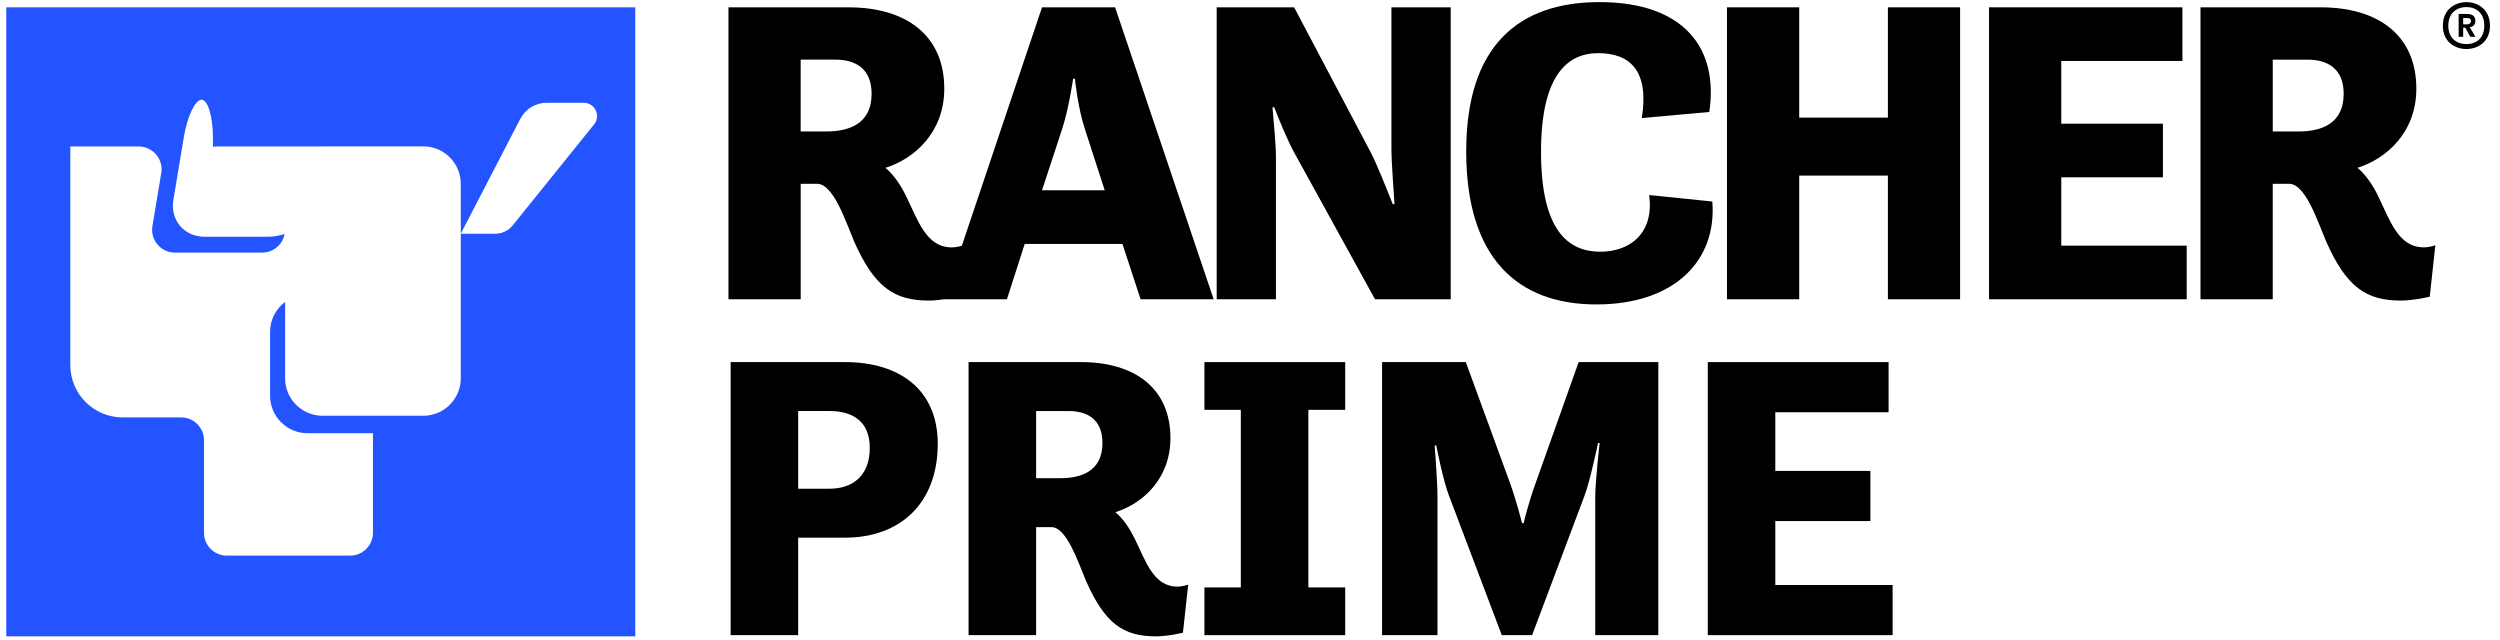
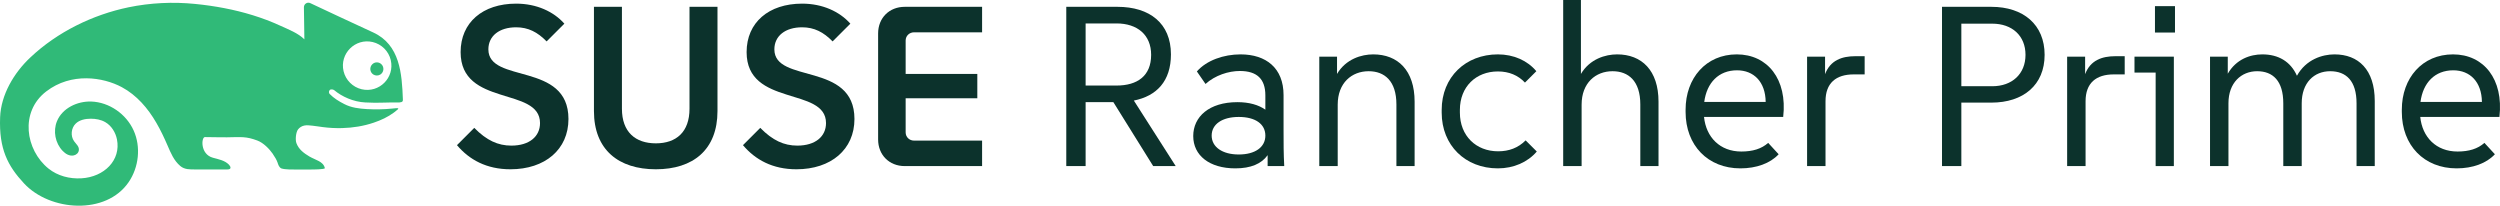
- <svg xmlns="http://www.w3.org/2000/svg" id="Layer_2" viewBox="0 0 129 33">
+ <svg xmlns="http://www.w3.org/2000/svg" id="Layer_2" viewBox="0 0 439.52 36.16">
  <defs>
-     <style>.cls-1{fill:none;}.cls-2{fill:#2354ff;}</style>
+     <style>.cls-1{fill:#30ba78;}.cls-2{fill:#0c322c;}</style>
  </defs>
-   <g>
-     <path d="M41.315,9.484h.848c.827,0,1.452,1.874,1.898,2.946,1.05,2.388,2.076,3.079,3.861,3.079,.269,0,.553-.03,.801-.067h3.235l.916-2.856h5.044l.936,2.856h3.771L57.539,.378h-3.771l-4.137,12.302c-.101,.033-.294,.085-.526,.085-1.316,0-1.741-1.406-2.366-2.677-.267-.537-.602-1.05-1.048-1.428,1.494-.469,3.034-1.83,3.034-4.085,0-2.767-1.986-4.196-4.932-4.196h-6.204V15.442h3.727v-5.958Zm13.501-2.858c.335-1.026,.558-2.566,.558-2.566h.089s.157,1.518,.514,2.589l1.026,3.169h-3.235l1.048-3.191Zm-13.501-3.549h1.785c1.027,0,1.875,.447,1.875,1.763,0,1.607-1.25,1.942-2.321,1.942h-1.34V3.078Z" />
-     <path d="M74.856,.378h-3.058V7.609c0,.87,.112,2.076,.156,2.924h-.089c-.357-.893-.804-2.031-1.139-2.678l-3.949-7.477h-3.996V15.442h3.058v-7.23c0-.826-.112-1.83-.179-2.678h.09c.312,.803,.715,1.785,1.095,2.454l4.106,7.455h3.906V.378Z" />
-     <path d="M88.355,10.398l-3.259-.334c.268,1.964-.981,2.924-2.521,2.924-1.63,0-3.058-1.05-3.058-5.156,0-3.884,1.317-5.089,2.946-5.089,1.697,0,2.634,.96,2.255,3.348l3.481-.313c.491-3.258-1.273-5.669-5.669-5.669-4.173,0-6.874,2.255-6.874,7.7,0,5.491,2.633,7.9,6.719,7.9,4.017,0,6.226-2.254,5.98-5.312Z" />
-     <polygon points="97.415 6.069 92.84 6.069 92.84 .378 89.112 .378 89.112 15.442 92.84 15.442 92.84 9.06 97.415 9.06 97.415 15.442 101.141 15.442 101.141 .378 97.415 .378 97.415 6.069" />
-     <polygon points="106.362 9.149 111.607 9.149 111.607 6.382 106.362 6.382 106.362 3.145 112.612 3.145 112.612 .378 102.634 .378 102.634 15.442 112.834 15.442 112.834 12.676 106.362 12.676 106.362 9.149" />
-     <path d="M122.698,10.087c-.268-.537-.603-1.05-1.05-1.428,1.495-.469,3.035-1.83,3.035-4.085,0-2.767-1.986-4.196-4.932-4.196h-6.206V15.442h3.728v-5.958h.848c.825,0,1.45,1.874,1.896,2.946,1.05,2.388,2.077,3.079,3.861,3.079,.692,0,1.497-.201,1.497-.201l.289-2.656s-.268,.111-.602,.111c-1.317,0-1.742-1.406-2.366-2.677Zm-4.084-3.303h-1.34V3.078h1.786c1.026,0,1.874,.447,1.874,1.763,0,1.607-1.25,1.942-2.32,1.942Z" />
-     <path d="M127.731,1.091c0-.307-.219-.371-.438-.371h-.427V1.899h.234v-.474h.104l.265,.474h.261l-.288-.491c.168-.031,.288-.136,.288-.318Zm-.417,.166h-.214v-.327h.214c.089,0,.188,.031,.188,.157,0,.108-.09,.171-.188,.171Z" />
-     <path d="M127.266,.11c-.584,0-1.215,.371-1.215,1.22,0,.835,.631,1.2,1.215,1.2,.585,0,1.216-.365,1.216-1.2,0-.855-.631-1.22-1.216-1.22Zm0,2.165c-.485,0-.933-.288-.933-.95,0-.667,.447-.96,.933-.96,.491,0,.923,.293,.923,.96,0,.662-.432,.95-.923,.95Z" />
-     <path d="M43.608,18.684h-5.907v14.09h3.485v-5.031h2.422c2.839,0,4.78-1.774,4.78-4.843,0-2.818-2.004-4.216-4.78-4.216Zm-.793,6.533h-1.629v-4.008h1.629c1.085,0,2.066,.459,2.066,1.9,0,1.524-.981,2.108-2.066,2.108Z" />
-     <path d="M58.536,27.764c-.251-.501-.564-.981-.981-1.336,1.398-.438,2.839-1.712,2.839-3.82,0-2.588-1.857-3.924-4.613-3.924h-5.803v14.09h3.486v-5.573h.793c.772,0,1.356,1.753,1.774,2.755,.98,2.233,1.94,2.88,3.61,2.88,.647,0,1.399-.188,1.399-.188l.271-2.484s-.25,.104-.563,.104c-1.231,0-1.628-1.315-2.212-2.505Zm-3.82-3.089h-1.252v-3.465h1.67c.96,0,1.753,.418,1.753,1.649,0,1.503-1.169,1.816-2.171,1.816Z" />
-     <polygon points="62.148 21.147 64.026 21.147 64.026 30.311 62.148 30.311 62.148 32.774 69.412 32.774 69.412 30.311 67.512 30.311 67.512 21.147 69.412 21.147 69.412 18.684 62.148 18.684 62.148 21.147" />
-     <path d="M79.225,24.967c-.354,.96-.605,2.024-.605,2.024h-.083s-.251-1.022-.605-2.024l-2.296-6.283h-4.321v14.09h2.859v-7.118c0-.835-.146-2.672-.146-2.672h.083s.354,1.816,.647,2.567l2.734,7.223h1.565l2.714-7.223c.271-.709,.688-2.692,.688-2.692h.084s-.229,1.962-.229,2.797v7.118h3.256v-14.09h-4.112l-2.233,6.283Z" />
-     <polygon points="91.606 26.887 96.512 26.887 96.512 24.299 91.606 24.299 91.606 21.272 97.451 21.272 97.451 18.684 88.121 18.684 88.121 32.774 97.659 32.774 97.659 30.186 91.606 30.186 91.606 26.887" />
+   <g id="Layer_1-2">
+     <g id="Layer_1-3">
+       <path class="cls-1" d="M66.89,13.09c-.38.25-.89.25-1.27,0-.62-.41-.68-1.28-.18-1.78.45-.46,1.18-.46,1.63,0,.5.5.44,1.36-.18,1.78M68.7,10.57c.72,3.08-2.04,5.84-5.12,5.12-1.57-.37-2.81-1.61-3.18-3.18-.72-3.07,2.04-5.84,5.12-5.12,1.57.37,2.81,1.61,3.18,3.17M47.99,27.11c.35.51.64.99.81,1.48.11.35.26.8.61.99.02.01.04.02.06.03.63.23,2.24.19,2.24.19h2.97c.25,0,2.48,0,2.43-.25-.27-1.19-1.65-1.41-2.7-2.03-.97-.58-1.88-1.23-2.3-2.36-.22-.58-.09-1.92.29-2.41.27-.35.67-.59,1.11-.68.48-.1.97-.01,1.45.03.59.06,1.17.17,1.76.24,1.14.15,2.28.21,3.43.18,1.89-.05,3.78-.35,5.57-.96,1.25-.42,2.48-.99,3.54-1.78,1.21-.9.89-.81-.33-.69-1.47.15-2.95.17-4.42.09-1.37-.08-2.73-.24-3.97-.88-.98-.5-1.82-1.01-2.59-1.79-.12-.12-.19-.46.02-.68.21-.21.64-.09.78.02,1.35,1.13,3.37,2.06,5.46,2.16,1.13.06,2.23.08,3.36.03.56-.03,1.42-.02,1.98-.03.29,0,1.09.08,1.24-.23.05-.09.04-.19.04-.3-.17-4.52-.5-9.62-5.23-11.78-3.53-1.61-8.82-4.11-11.05-5.15-.52-.25-1.12.14-1.12.72,0,1.51.08,3.68.08,5.65-1.07-1.09-2.87-1.78-4.25-2.41-1.56-.72-3.17-1.32-4.81-1.83-3.3-1.02-6.72-1.65-10.15-1.99-3.89-.39-7.86-.2-11.69.59-6.32,1.31-12.53,4.35-17.24,8.79C2.44,12.8.17,16.67.02,20.61c-.22,5.57,1.34,8.56,4.21,11.64,4.57,4.91,14.41,5.6,18.39-.23,1.79-2.62,2.18-6.18.88-9.07-1.3-2.9-4.29-4.99-7.46-5.1-2.46-.08-5.08,1.17-6.02,3.45-.72,1.74-.31,3.88,1,5.23.51.53,1.2.96,1.96.79.44-.1.82-.43.88-.89.1-.67-.48-1.1-.84-1.61-.65-.92-.52-2.31.29-3.09.68-.66,1.7-.86,2.65-.86.89,0,1.79.16,2.56.61,1.08.63,1.79,1.79,2.04,3.01.74,3.66-2.23,6.63-6.26,6.86-2.06.12-4.16-.42-5.77-1.71-4.07-3.28-5.07-9.98-.41-13.56,4.42-3.4,10-2.52,13.29-.76,2.63,1.41,4.6,3.72,6.08,6.28.75,1.28,1.38,2.63,1.97,3.99.57,1.31,1.1,2.63,2.23,3.59.75.64,1.68.61,2.67.61h5.63c.76,0,.58-.51.25-.85-.75-.76-1.82-.93-2.81-1.21-2.27-.62-2.04-3.63-1.41-3.63,2.03,0,2.09.06,3.87.04,2.56-.04,3.34-.18,5.34.56,1.07.4,2.1,1.44,2.77,2.4" />
+     </g>
+     <path class="cls-2" d="M80.34,25.52l3.04-3.04c2.16,2.2,4.16,3.12,6.52,3.12,3.16,0,5.04-1.6,5.04-3.96,0-6.44-13.96-2.8-13.96-12.48,0-5.2,3.88-8.52,9.76-8.52,3.6,0,6.6,1.4,8.48,3.52l-3.12,3.12c-1.6-1.64-3.24-2.48-5.36-2.48-2.96,0-4.88,1.52-4.88,3.88,0,6.08,14.08,2.12,14.08,12.24,0,5.36-4.12,8.84-10.2,8.84-4.2,0-7.24-1.68-9.4-4.24Z" />
+     <path class="cls-2" d="M104.42,19.52V1.2h4.92v17.92c0,4.08,2.36,6.08,5.96,6.08s5.92-2,5.92-6.08V1.2h4.92v18.32c0,6.84-4.32,10.24-10.84,10.24s-10.88-3.4-10.88-10.24Z" />
+     <path class="cls-2" d="M130.62,25.52l3.04-3.04c2.16,2.2,4.16,3.12,6.52,3.12,3.16,0,5.04-1.6,5.04-3.96,0-6.44-13.96-2.8-13.96-12.48,0-5.2,3.88-8.52,9.76-8.52,3.6,0,6.6,1.4,8.48,3.52l-3.12,3.12c-1.6-1.64-3.24-2.48-5.36-2.48-2.96,0-4.88,1.52-4.88,3.88,0,6.08,14.08,2.12,14.08,12.24,0,5.36-4.12,8.84-10.2,8.84-4.2,0-7.24-1.68-9.4-4.24Z" />
+     <path class="cls-2" d="M154.38,24.52V5.88c0-2.72,1.96-4.68,4.68-4.68h13.6v4.48h-11.96c-.84,0-1.48.64-1.48,1.44v5.88h12.6v4.28h-12.6v6c0,.8.64,1.44,1.48,1.44h11.96v4.48h-13.6c-2.72,0-4.68-1.96-4.68-4.68Z" />
+     <path class="cls-2" d="M187.46,1.2h9c5.64,0,9.4,2.88,9.4,8.36,0,4.72-2.52,7.32-6.52,8.12l7.36,11.52h-3.96l-7-11.24h-4.88v11.24h-3.4V1.2ZM196.3,15.04c3.64,0,6.08-1.68,6.08-5.4,0-3.52-2.44-5.52-6.08-5.52h-5.44v10.92h5.44Z" />
+     <path class="cls-2" d="M222.86,27.28c-1.08,1.52-2.96,2.32-5.68,2.32-4.56,0-7.4-2.28-7.4-5.68s2.8-5.96,7.76-5.96c2.08,0,3.72.48,4.92,1.32v-2.52c0-2.88-1.48-4.28-4.48-4.28-2,0-4.36.76-6.04,2.28l-1.52-2.2c1.72-1.96,4.72-3,7.68-3,4.48,0,7.56,2.4,7.56,7.16v6.16c0,2.12,0,4.2.12,6.32h-2.92v-1.92ZM217.78,27.16c2.88,0,4.68-1.28,4.68-3.32s-1.76-3.28-4.68-3.28-4.76,1.28-4.76,3.28,1.88,3.32,4.76,3.32Z" />
+     <path class="cls-2" d="M231.94,9.96h3.12v3.04c1.56-2.64,4.32-3.44,6.36-3.44,4.32,0,7.28,2.8,7.28,8.32v11.32h-3.2v-10.84c0-4.12-2.08-5.84-4.88-5.84-2.96,0-5.44,2.04-5.44,5.88v10.8h-3.24V9.96Z" />
+     <path class="cls-2" d="M253.46,19.8v-.48c0-5.76,4.2-9.76,9.88-9.76,2.76,0,5.2,1.08,6.76,2.96l-2,2c-1.2-1.28-2.8-1.96-4.76-1.96-3.84,0-6.68,2.68-6.68,6.76v.48c0,4.08,2.84,6.8,6.72,6.8,1.92,0,3.52-.6,4.84-1.92l1.96,1.96c-1.6,1.88-4.08,2.96-6.84,2.96-5.72,0-9.88-4.04-9.88-9.8Z" />
+     <path class="cls-2" d="M274.82,0h3.12v13c1.56-2.64,4.32-3.44,6.36-3.44,4.32,0,7.28,2.8,7.28,8.32v11.32h-3.2v-10.84c0-4.12-2.08-5.84-4.88-5.84-2.96,0-5.44,2.04-5.44,5.88v10.8h-3.24V0Z" />
+     <path class="cls-2" d="M296.34,19.68v-.4c0-5.56,3.6-9.72,9-9.72s8.92,4.36,8.16,11h-13.92c.36,3.56,2.8,6.08,6.56,6.08,2,0,3.56-.48,4.72-1.52l1.84,2c-1.48,1.6-3.92,2.48-6.72,2.48-5.72,0-9.64-4.04-9.64-9.92ZM310.42,17.92c-.04-3.52-2.08-5.56-5.04-5.56-3.24,0-5.32,2.2-5.76,5.56h10.8Z" />
+     <path class="cls-2" d="M317.7,9.96h3.16v3.08c.92-2.44,2.96-3.16,5.32-3.16h1.64v3.2h-1.92c-3.12,0-4.96,1.52-4.96,4.72v11.4h-3.24V9.96Z" />
+     <path class="cls-2" d="M341.42,1.2h8.68c5.6,0,9.36,3.12,9.36,8.44s-3.76,8.4-9.36,8.4h-5.28v11.16h-3.4V1.2ZM350.26,15.16c3.48,0,5.84-2.16,5.84-5.52s-2.36-5.48-5.84-5.48h-5.44v11h5.44Z" />
+     <path class="cls-2" d="M363.42,9.96h3.16v3.08c.92-2.44,2.96-3.16,5.32-3.16h1.64v3.2h-1.92c-3.12,0-4.96,1.52-4.96,4.72v11.4h-3.24V9.96Z" />
+     <path class="cls-2" d="M378.98,12.76h-3.72v-2.8h6.92v19.24h-3.2V12.76ZM378.86,1.08h3.52v4.64h-3.52V1.08Z" />
+     <path class="cls-2" d="M388.54,9.96h3.12v3c1.48-2.56,3.96-3.4,6.08-3.4,2.8,0,4.96,1.24,6.08,3.76,1.6-2.88,4.48-3.76,6.6-3.76,4.2,0,7.08,2.68,7.08,8.2v11.44h-3.2v-11.04c0-3.96-1.84-5.64-4.64-5.64s-5,2-5,5.64v11.04h-3.24v-11.04c0-3.96-1.84-5.64-4.6-5.64s-5.04,2-5.04,5.64v11.04h-3.24V9.96Z" />
+     <path class="cls-2" d="M422.26,19.68v-.4c0-5.56,3.6-9.72,9-9.72s8.92,4.36,8.16,11h-13.92c.36,3.56,2.8,6.08,6.56,6.08,2,0,3.56-.48,4.72-1.52l1.84,2c-1.48,1.6-3.92,2.48-6.72,2.48-5.72,0-9.64-4.04-9.64-9.92ZM436.34,17.92c-.04-3.52-2.08-5.56-5.04-5.56-3.24,0-5.32,2.2-5.76,5.56h10.8Z" />
  </g>
-   <rect class="cls-1" x=".272" y=".358" width="32.512" height="32.513" />
-   <rect class="cls-1" x="3.459" y="5.139" width="20.4" height="23.587" />
-   <path class="cls-2" d="M.324,.378V32.836H32.781V.378H.324ZM30.655,6.418l-4.196,5.208c-.222,.275-.555,.435-.907,.435h-1.776v7.462c0,1.061-.868,1.93-1.93,1.93h-5.205c-1.061,0-1.93-.869-1.93-1.93v-3.943c-.468,.351-.775,.911-.775,1.541v3.303c0,1.061,.868,1.93,1.929,1.93h3.379v5.137c0,.651-.528,1.179-1.179,1.179h-6.36c-.651,0-1.179-.528-1.179-1.179v-4.773c0-.651-.527-1.179-1.178-1.179h-3.018c-1.492,0-2.701-1.209-2.701-2.699V7.558h3.529c.727,0,1.283,.655,1.162,1.372l-.455,2.733c-.121,.72,.435,1.372,1.162,1.372h4.5c.577,0,1.057-.413,1.159-.961-.274,.091-.586,.142-.915,.142h-3.21c-1.061,0-1.788-.857-1.614-1.904l.543-3.261c.176-1.047,.584-1.905,.908-1.905,.324,0,.589,.869,.589,1.93v.498c.06-.009,.122-.016,.184-.016h5.343c.041-.003,.084-.005,.127-.005h5.205c1.062,0,1.93,.868,1.93,1.929v2.579l3.071-5.928c.264-.509,.79-.829,1.362-.829h1.913c.575,0,.894,.666,.533,1.114Z" />
-   <rect class="cls-1" x="23.541" y="5.139" width="7.331" height="7.013" />
</svg>
